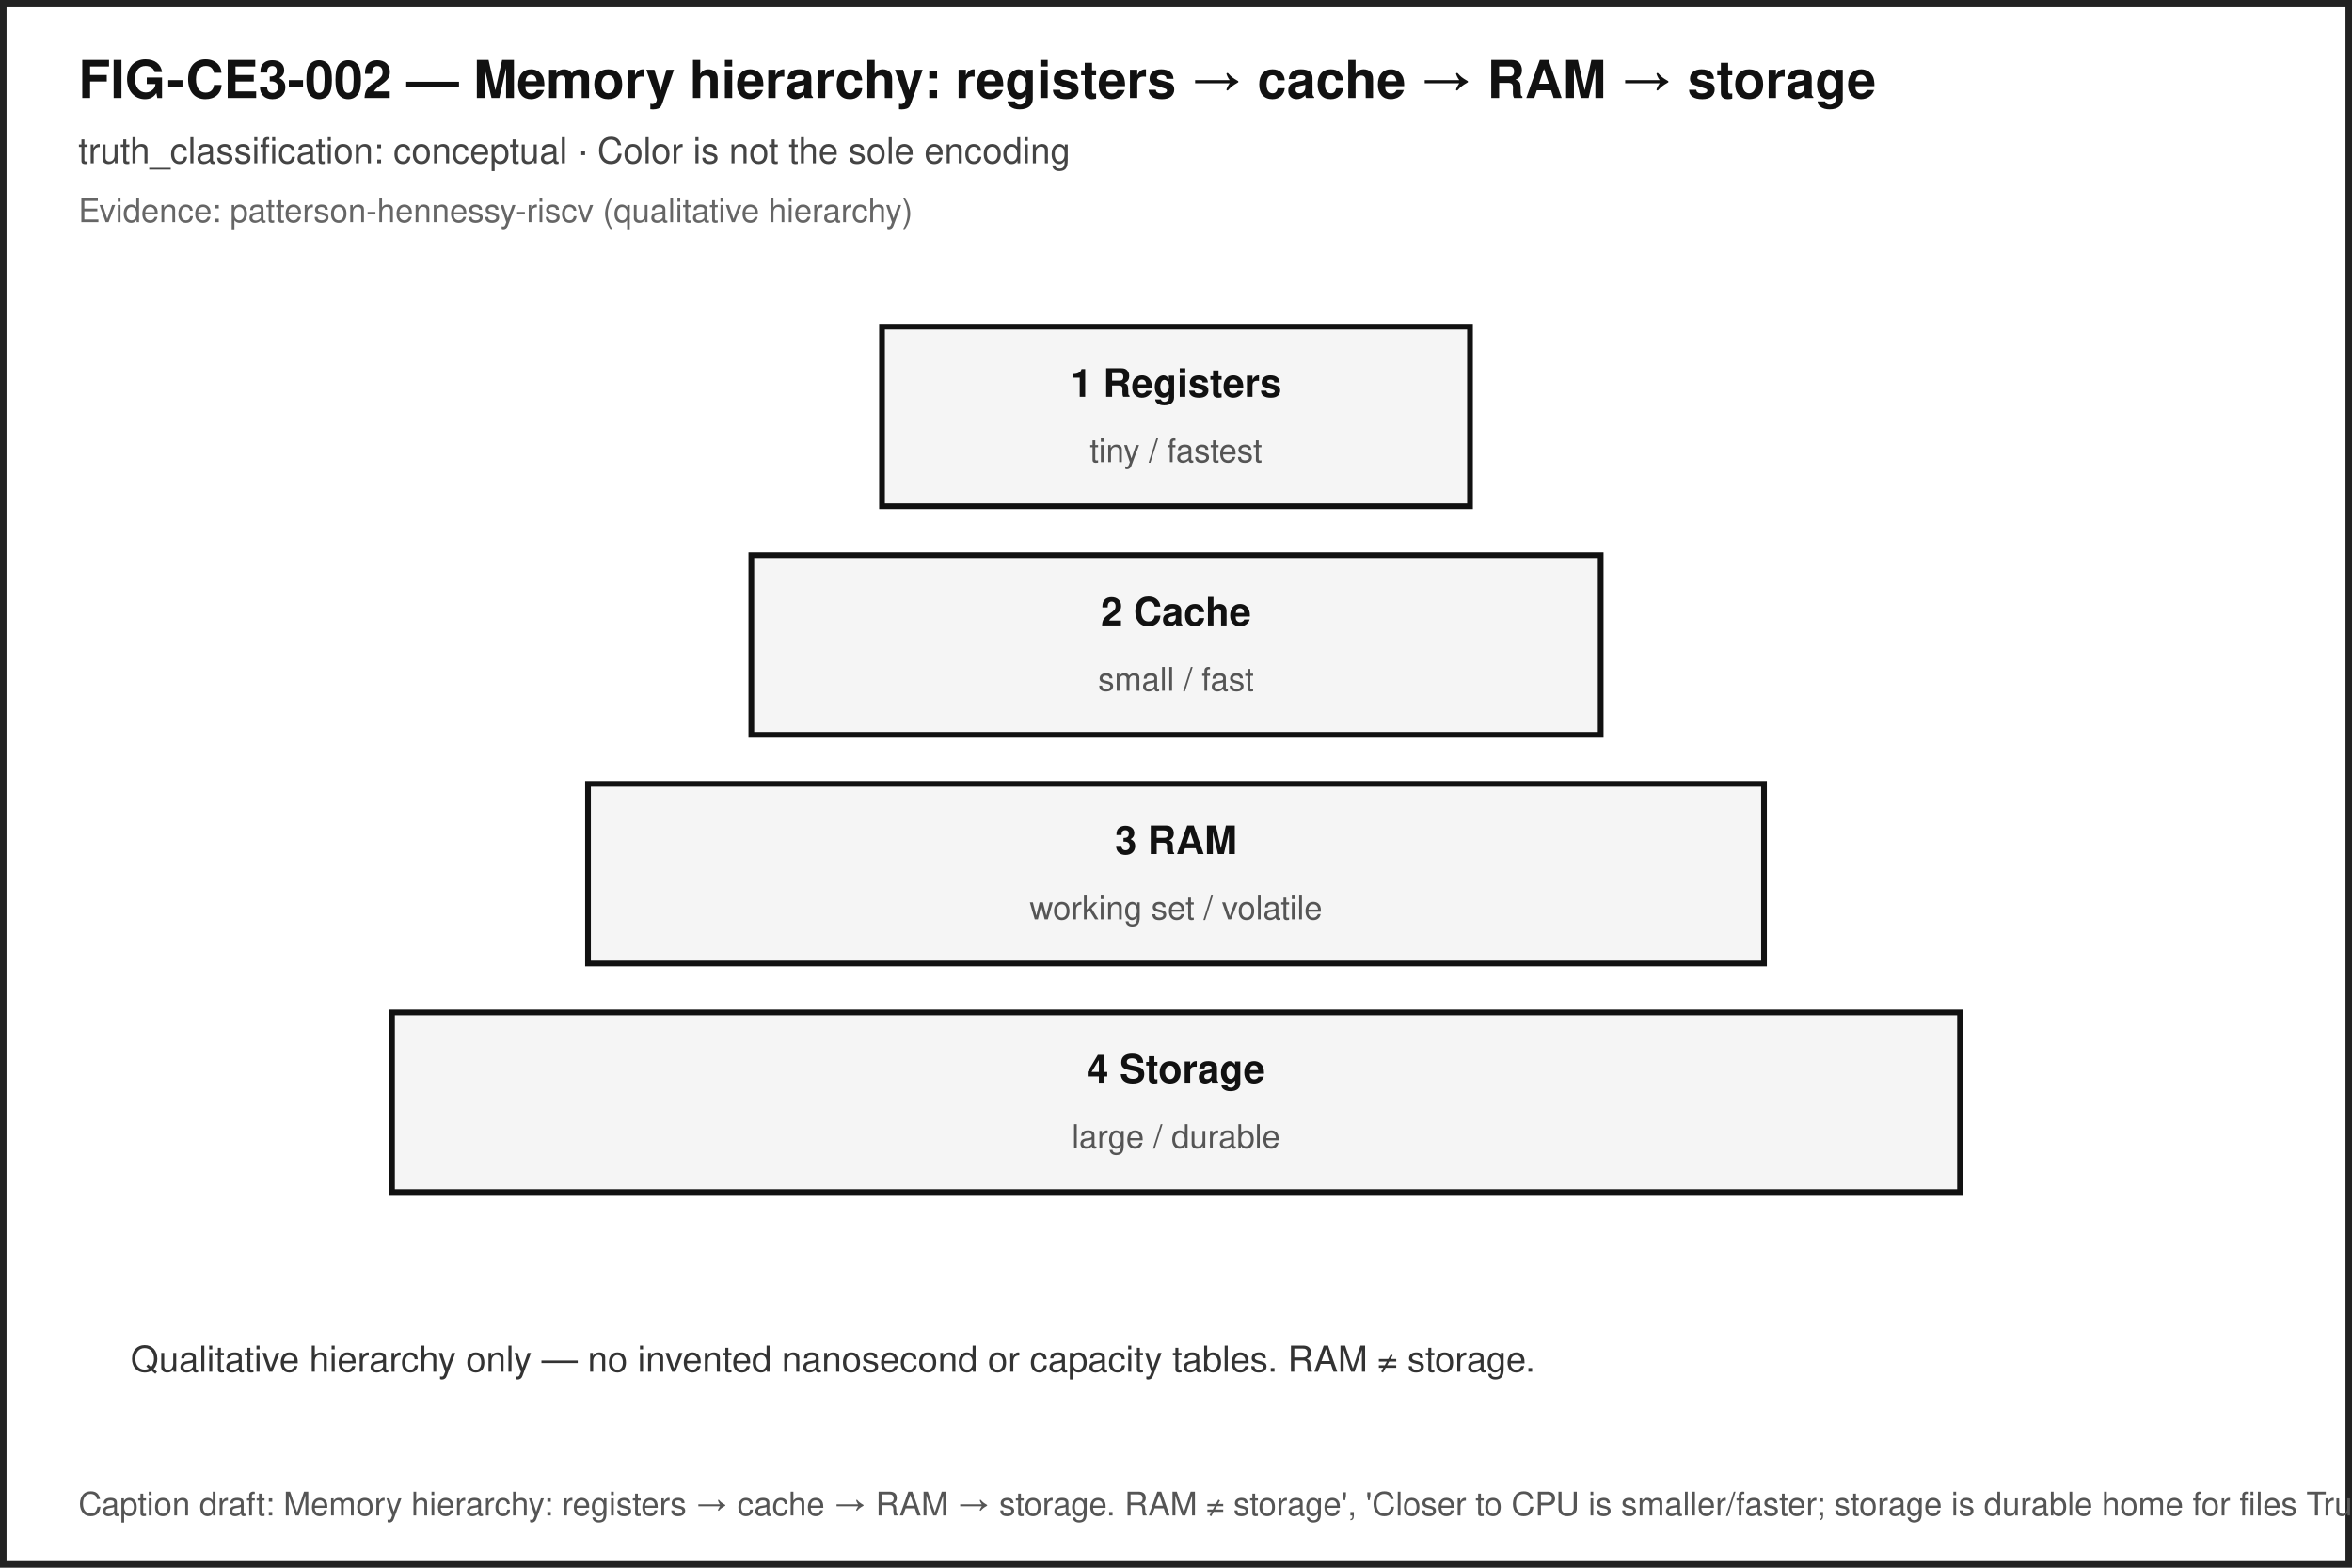
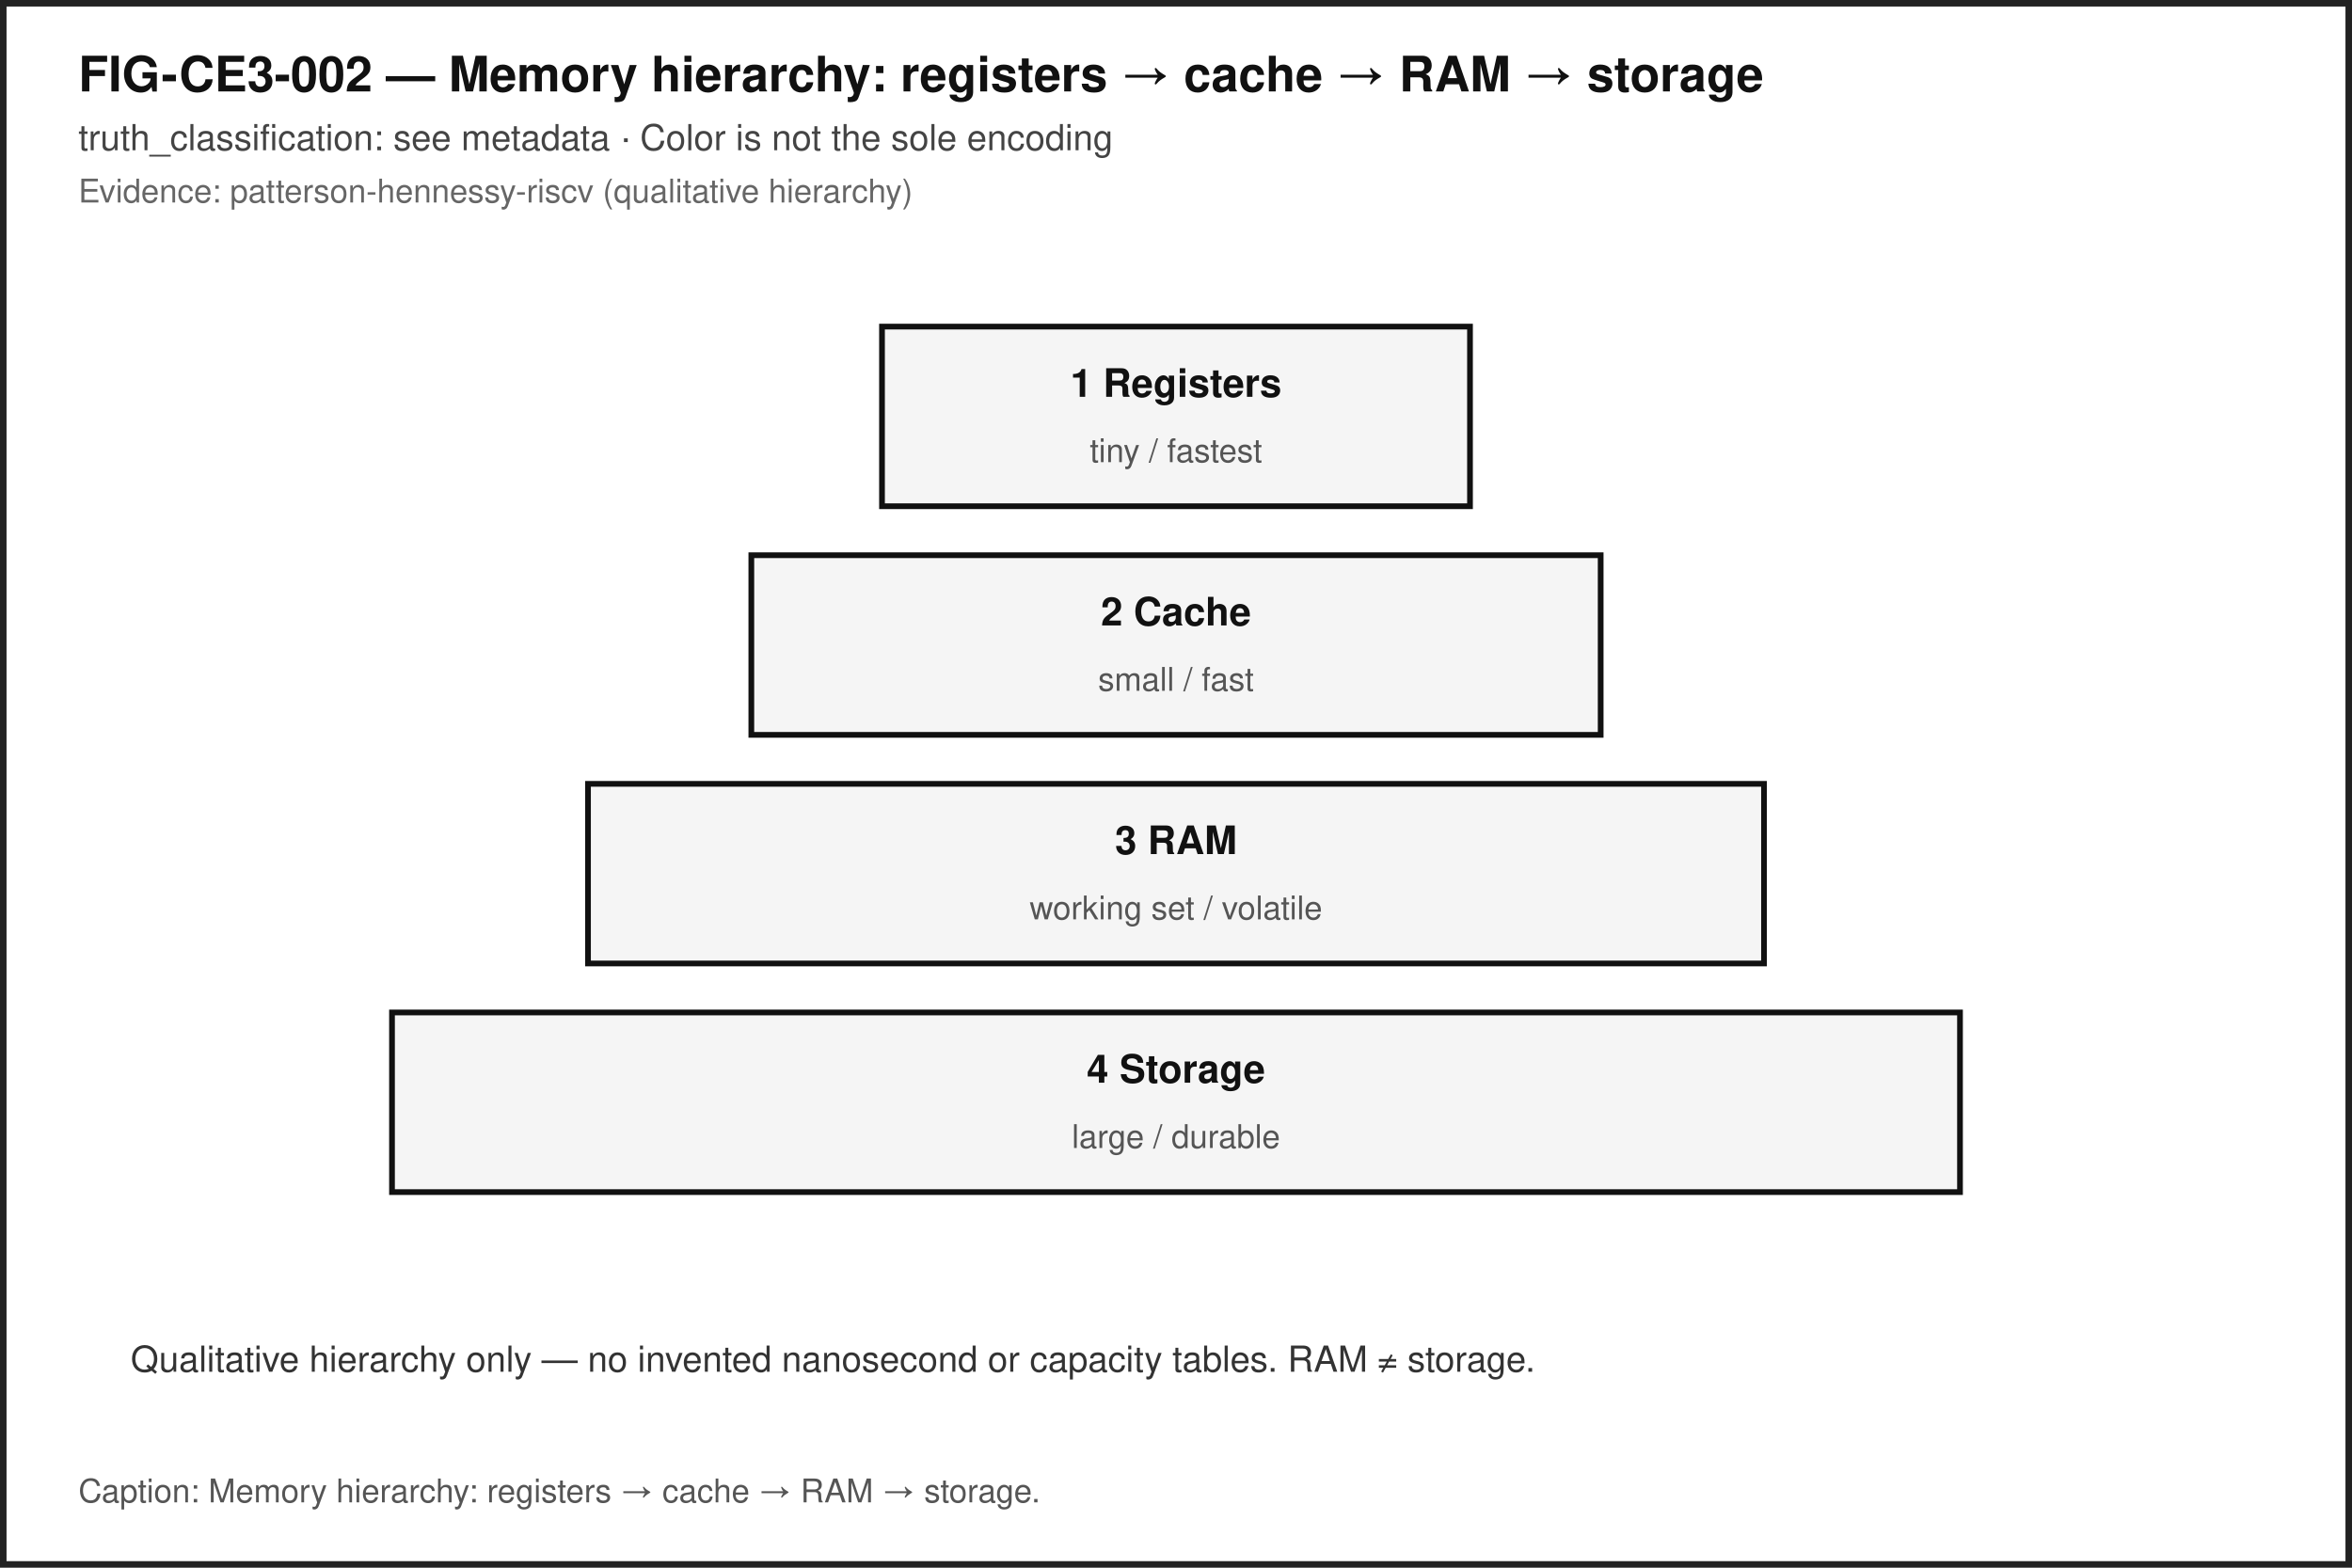
<svg xmlns="http://www.w3.org/2000/svg" width="720" height="480" viewBox="0 0 720 480" role="img" aria-labelledby="FIG-CE3-002-title FIG-CE3-002-desc" data-figure-id="FIG-CE3-002" data-truth-classification="conceptual" data-template="tmpl-layered-comparison" data-qualification="">
  <rect width="720" height="480" fill="#ffffff" />
  <rect x="1" y="1" width="718" height="478" fill="none" stroke="#222222" stroke-width="2" />
-   <text x="24" y="30" font-family="Helvetica,Arial,sans-serif" font-size="16" font-weight="bold" fill="#111111">FIG-CE3-002 — Memory hierarchy: registers → cache → RAM → storage</text>
-   <text x="24" y="50" font-family="Helvetica,Arial,sans-serif" font-size="11" fill="#444444">truth_classification: conceptual · Color is not the sole encoding</text>
-   <text x="24" y="68" font-family="Helvetica,Arial,sans-serif" font-size="10" fill="#666666">Evidence: patterson-hennessy-riscv (qualitative hierarchy)</text>
+   <text x="24" y="28" font-family="Helvetica,Arial,sans-serif" font-size="15" fill="#111111" font-weight="bold">FIG-CE3-002 — Memory hierarchy: registers → cache → RAM → storage</text>
+   <text x="24" y="46" font-family="Helvetica,Arial,sans-serif" font-size="11" fill="#444444">truth_classification: see metadata · Color is not the sole encoding</text>
+   <text x="24" y="62" font-family="Helvetica,Arial,sans-serif" font-size="10" fill="#666666">Evidence: patterson-hennessy-riscv (qualitative hierarchy)</text>
+   <text x="24" y="460" font-family="Helvetica,Arial,sans-serif" font-size="10" fill="#555555">Caption: Memory hierarchy: registers → cache → RAM → storage.</text>
  <rect x="270.0" y="100" width="180" height="55" fill="#f5f5f5" stroke="#111111" stroke-width="1.75" />
  <text x="360.0" y="121.5" text-anchor="middle" font-family="Helvetica,Arial,sans-serif" font-size="12" font-weight="bold" fill="#111111">1 Registers</text>
  <text x="360.0" y="141.5" text-anchor="middle" font-family="Helvetica,Arial,sans-serif" font-size="10" fill="#555555">tiny / fastest</text>
  <rect x="230.0" y="170" width="260" height="55" fill="#f5f5f5" stroke="#111111" stroke-width="1.75" />
  <text x="360.0" y="191.5" text-anchor="middle" font-family="Helvetica,Arial,sans-serif" font-size="12" font-weight="bold" fill="#111111">2 Cache</text>
  <text x="360.0" y="211.5" text-anchor="middle" font-family="Helvetica,Arial,sans-serif" font-size="10" fill="#555555">small / fast</text>
  <rect x="180.0" y="240" width="360" height="55" fill="#f5f5f5" stroke="#111111" stroke-width="1.75" />
  <text x="360.0" y="261.5" text-anchor="middle" font-family="Helvetica,Arial,sans-serif" font-size="12" font-weight="bold" fill="#111111">3 RAM</text>
  <text x="360.0" y="281.5" text-anchor="middle" font-family="Helvetica,Arial,sans-serif" font-size="10" fill="#555555">working set / volatile</text>
  <rect x="120.0" y="310" width="480" height="55" fill="#f5f5f5" stroke="#111111" stroke-width="1.75" />
  <text x="360.0" y="331.5" text-anchor="middle" font-family="Helvetica,Arial,sans-serif" font-size="12" font-weight="bold" fill="#111111">4 Storage</text>
  <text x="360.0" y="351.5" text-anchor="middle" font-family="Helvetica,Arial,sans-serif" font-size="10" fill="#555555">large / durable</text>
  <text x="40" y="420" font-family="Helvetica,Arial,sans-serif" font-size="11" fill="#333333">Qualitative hierarchy only — no invented nanosecond or capacity tables. RAM ≠ storage.</text>
-   <text x="24" y="464" font-family="Helvetica,Arial,sans-serif" font-size="10" fill="#555555">Caption draft: Memory hierarchy: registers → cache → RAM → storage. RAM ≠ storage', 'Closer to CPU is smaller/faster; storage is durable home for files Truth: conceptual. Colo</text>
</svg>
